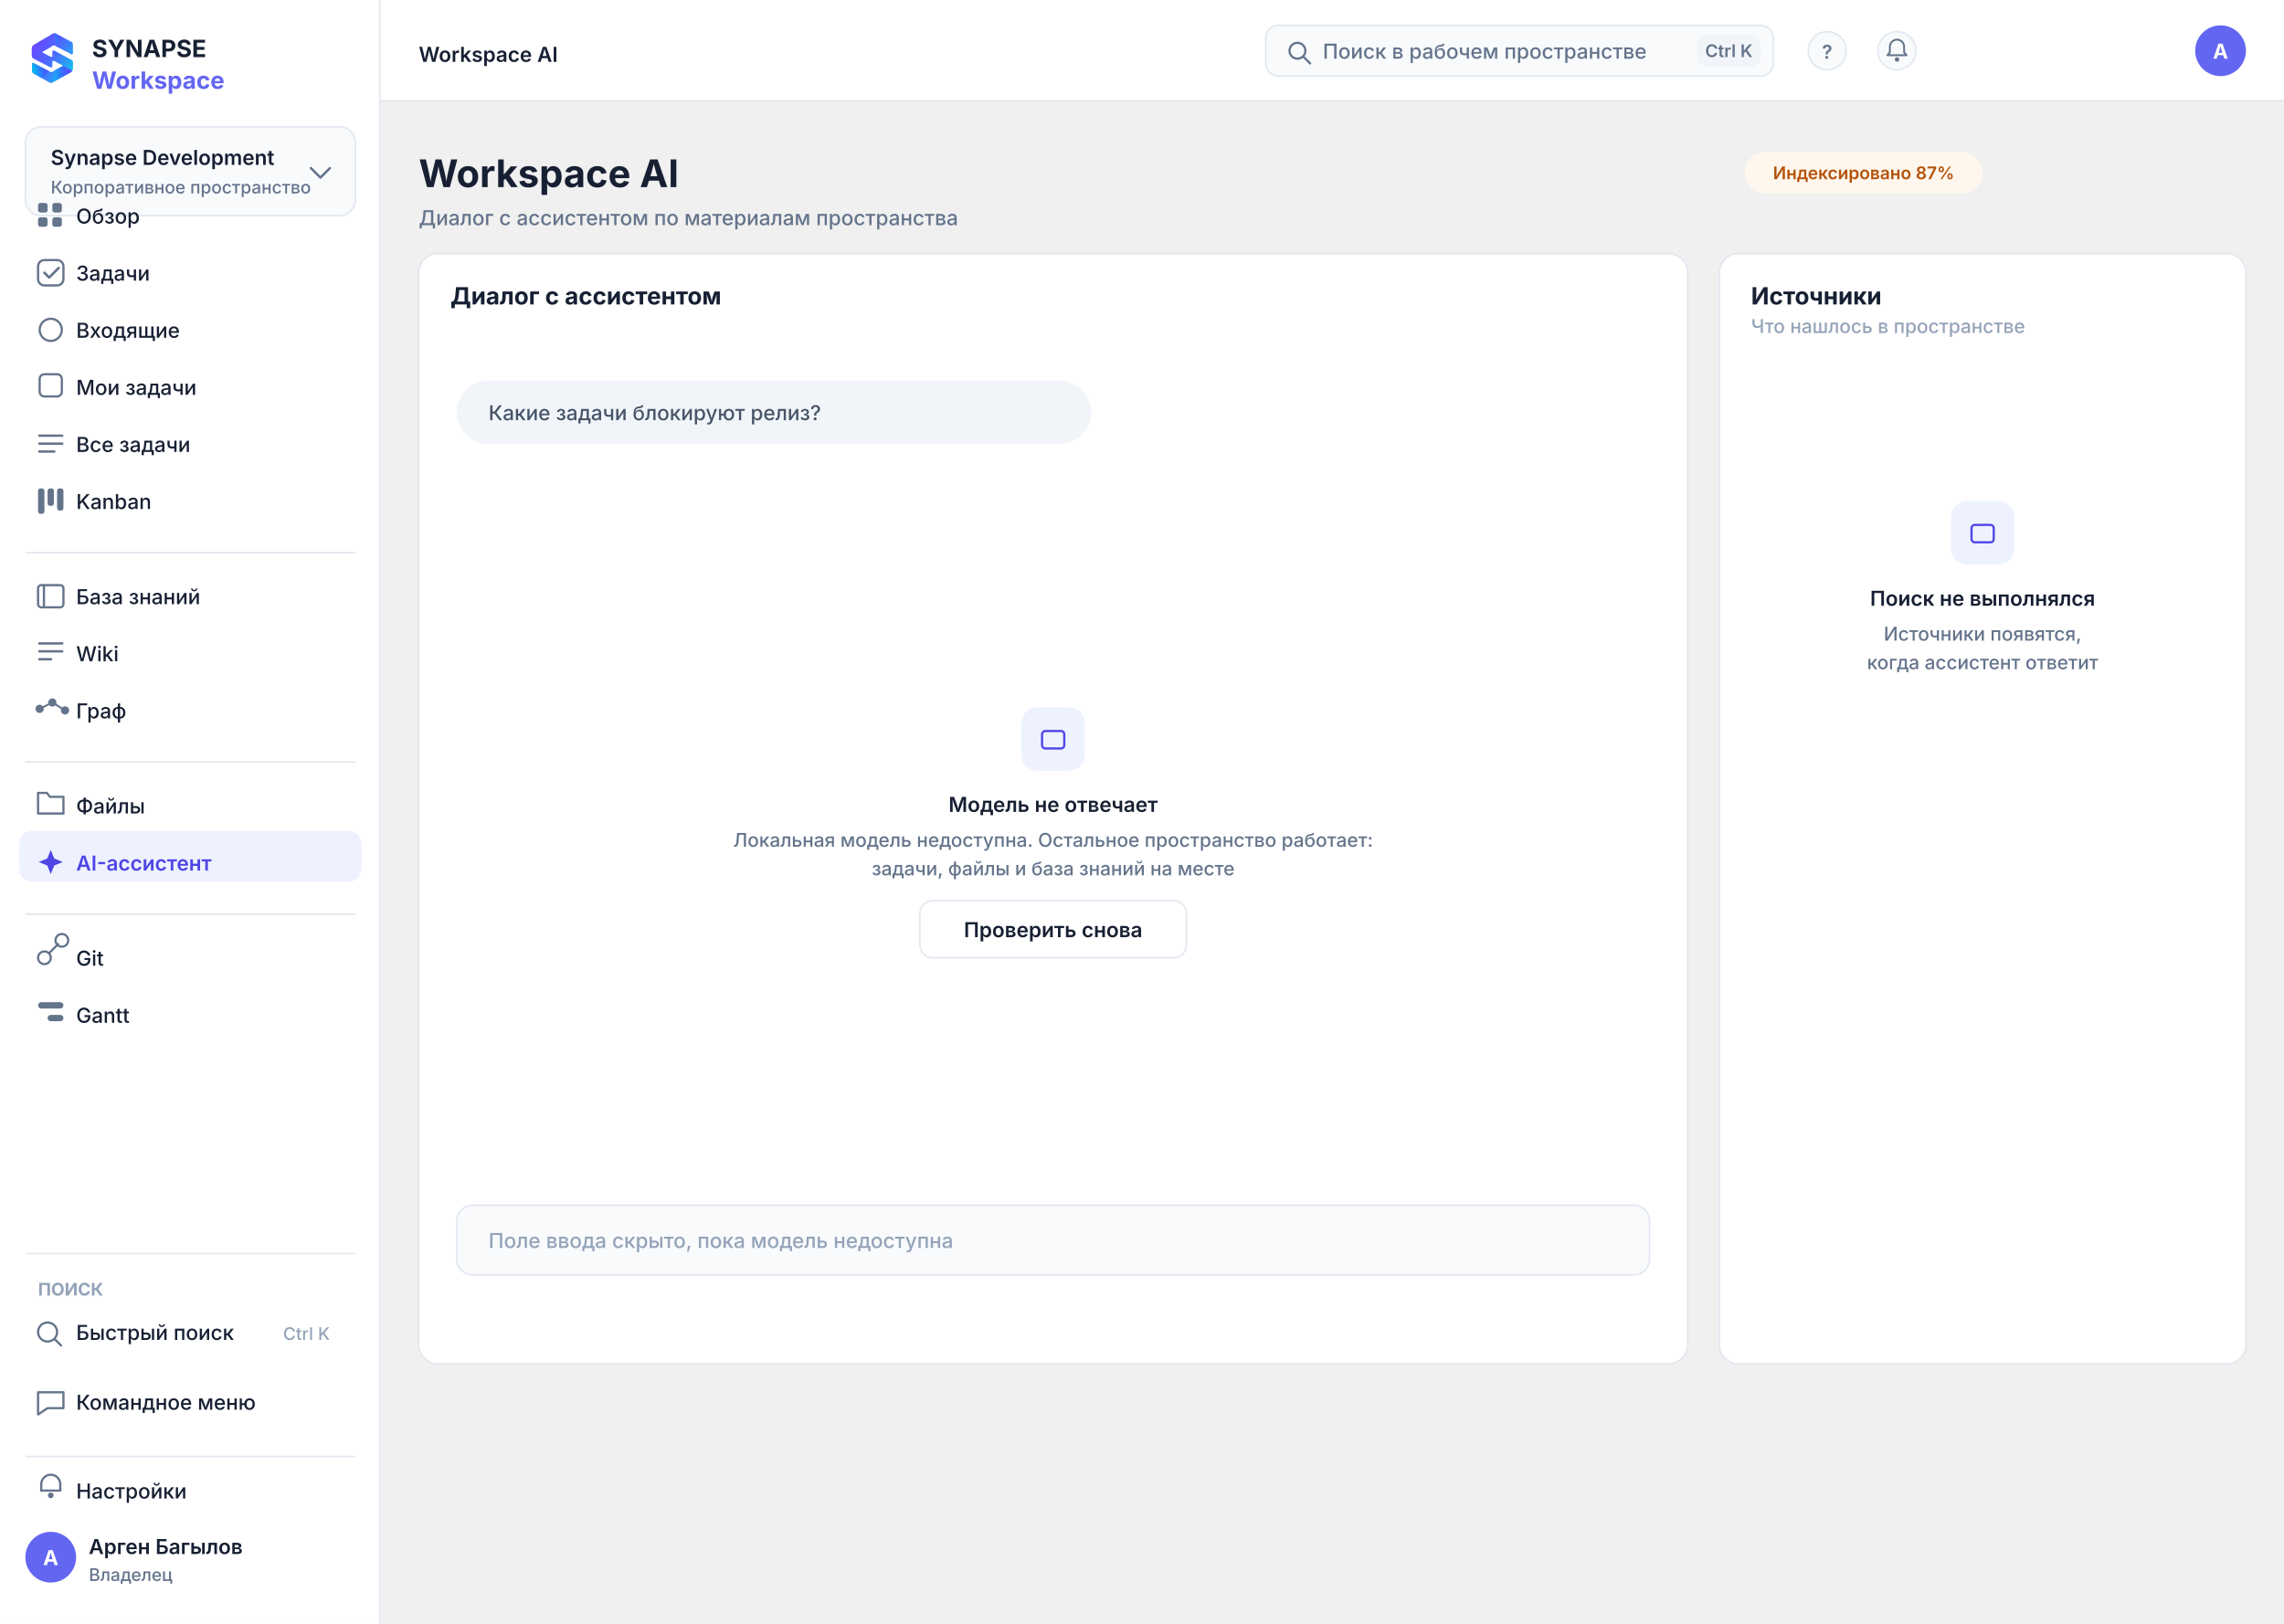
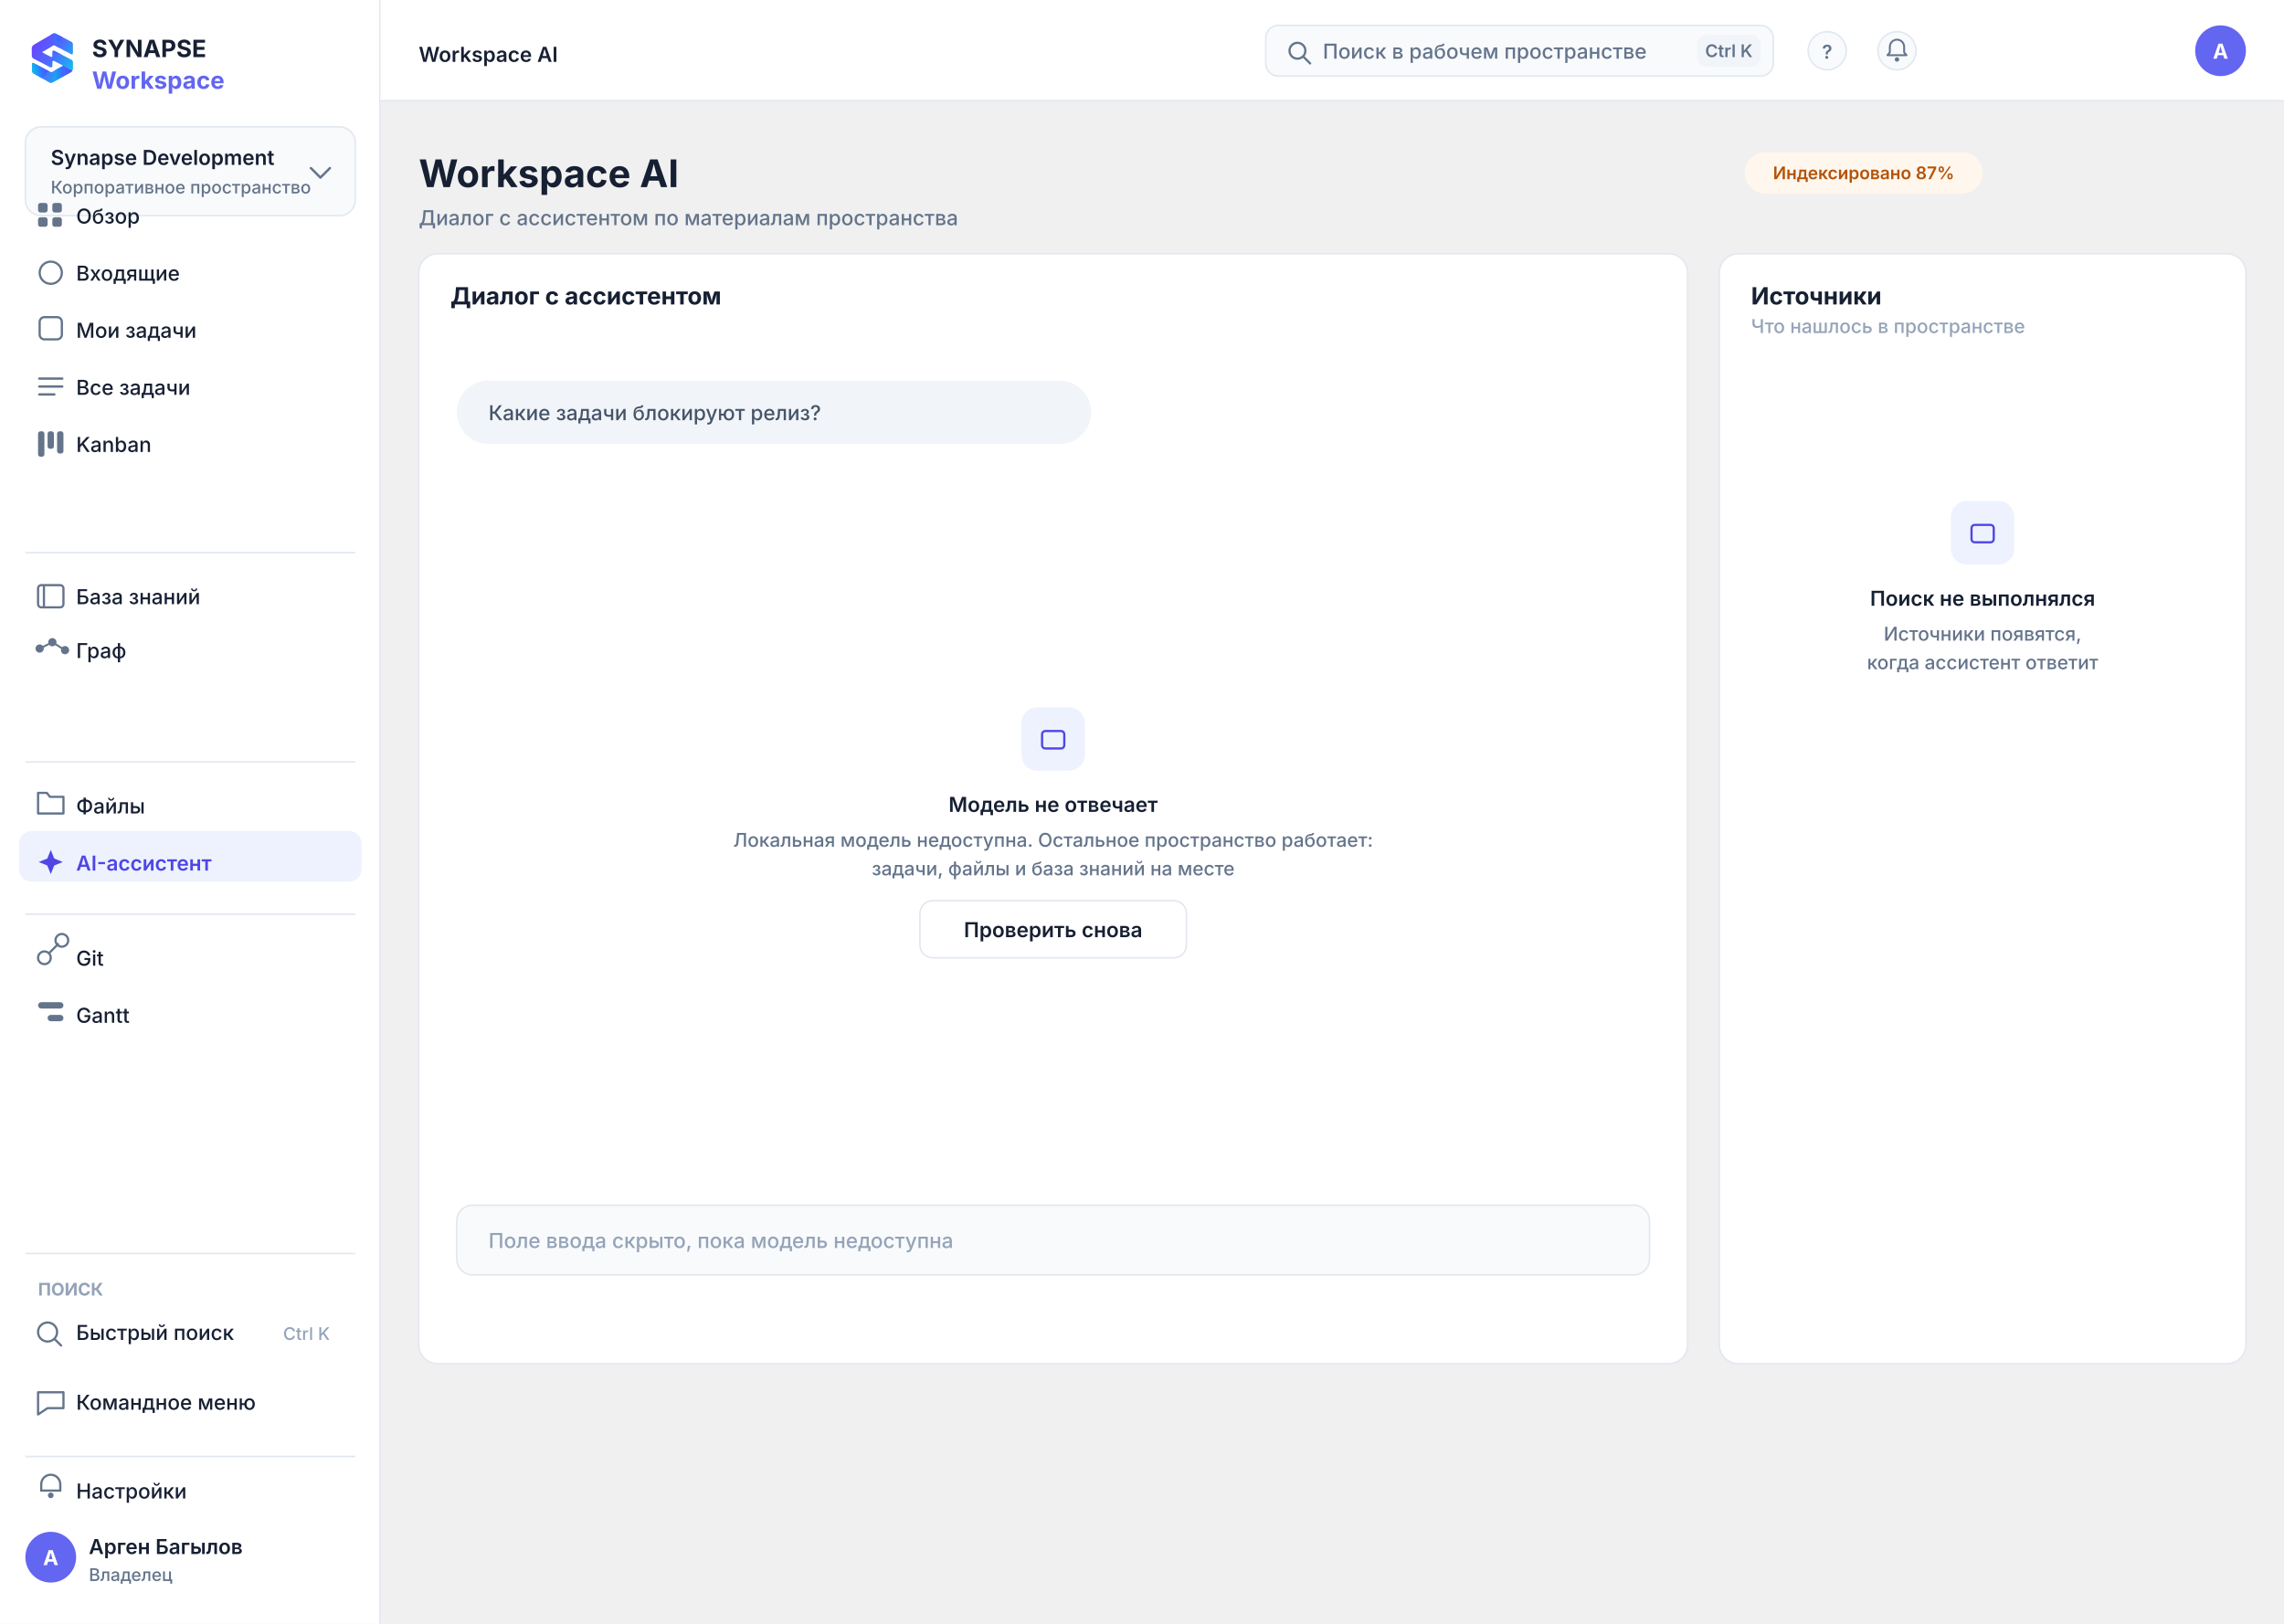
<svg xmlns="http://www.w3.org/2000/svg" width="1440" height="1024" viewBox="0 0 1440 1024" font-family="Inter, Arial, sans-serif">
  <defs>
    <linearGradient id="logoGrad" x1="0.000" y1="0.000" x2="1.106" y2="0.864">
      <stop offset="0" stop-color="#713BFF" />
      <stop offset="0.48" stop-color="#4E69FF" />
      <stop offset="1" stop-color="#00D7E8" />
    </linearGradient>
    <linearGradient id="logoGrad2" x1="-0.157" y1="0.025" x2="0.975" y2="-0.157">
      <stop offset="0" stop-color="#00CFE8" />
      <stop offset="0.52" stop-color="#356EFF" />
      <stop offset="1" stop-color="#7A35FF" />
    </linearGradient>
  </defs>
  <g id="sidebar">
    <rect id="sidebar-bg" x="0" y="0" width="240" height="1024" fill="#FFFFFF" />
    <rect id="sidebar-border" x="239" y="0" width="1" height="1024" fill="#E2E8F0" />
    <g id="brand-mark" transform="translate(20 21) scale(0.1912)">
      <g id="logo-mark" transform="translate(-2.75 -1.75)">
        <g id="logo-body" fill="url(#logoGrad)">
          <path id="logo-body-1" d="M75.75 1.75 L79.75 2.00 L84.25 4.00 L87.00 5.75 L105.50 15.00 L106.25 15.75 L121.00 23.00 L129.25 27.75 L130.50 28.00 L135.75 31.25 L137.50 34.00 L138.50 36.75 L138.75 68.00 L138.00 69.75 L135.75 71.50 L134.25 71.50 L132.50 70.75 L122.50 65.00 L109.75 58.75 L97.75 52.00 L90.50 48.75 L77.75 41.75 L76.50 41.50 L74.50 41.75 L72.00 43.00 L61.50 49.75 L60.00 50.25 L49.50 56.75 L38.25 63.00 L37.50 64.25 L46.75 69.75 L66.50 79.75 L68.25 80.00 L69.75 79.25 L70.75 77.25 L70.75 62.00 L71.75 60.25 L73.25 59.00 L76.50 58.75 L85.25 63.75 L94.25 68.00 L104.25 73.75 L120.75 82.00 L127.00 85.75 L134.00 89.00 L136.75 91.50 L138.00 93.75 L138.75 96.50 L138.75 119.00 L136.75 125.00 L135.00 127.50 L131.50 130.50 L81.50 158.00 L71.00 164.50 L68.25 165.50 L64.50 165.50 L58.50 162.75 L45.75 155.00 L41.00 152.75 L32.00 147.25 L9.00 134.50 L5.75 131.50 L4.00 128.00 L3.75 126.00 L4.00 101.25 L6.00 99.50 L8.00 99.50 L66.00 130.00 L69.25 129.75 L91.25 117.00 L103.50 110.75 L105.00 109.75 L105.75 108.50 L104.25 107.25 L77.00 93.00 L74.75 92.00 L73.75 92.00 L71.00 94.25 L70.75 111.25 L68.50 114.00 L65.00 114.25 L61.25 112.75 L41.50 102.00 L9.50 85.75 L6.25 83.50 L5.00 82.00 L4.00 80.50 L3.00 77.50 L2.75 50.75 L4.00 46.25 L5.00 44.25 L6.00 42.75 L9.00 40.00 L34.50 25.00 L37.25 23.75 L39.50 22.00 L61.00 9.75 L68.00 5.25 L74.00 2.00 L75.75 1.75 Z" />
        </g>
        <g id="logo-fold" fill="url(#logoGrad2)">
          <path id="logo-fold-1" d="M73.50 91.75 L75.75 92.00 L82.50 95.75 L83.75 95.75 L88.50 98.75 L91.25 99.75 L96.00 102.75 L104.50 107.00 L106.00 108.25 L106.00 109.25 L106.75 110.25 L112.00 112.00 L125.00 119.25 L130.50 121.75 L132.50 123.50 L134.25 124.25 L135.25 126.00 L137.25 123.50 L138.75 118.25 L138.75 96.50 L138.75 119.00 L136.75 125.00 L135.00 127.50 L131.50 130.50 L95.75 150.00 L77.25 160.75 L76.75 161.00 L77.00 159.75 L75.50 160.50 L75.25 160.00 L76.25 158.75 L75.75 158.25 L76.25 157.50 L75.75 157.00 L76.25 156.25 L75.75 155.75 L76.25 155.00 L75.75 154.25 L76.75 153.00 L76.25 152.50 L76.75 151.75 L76.25 151.25 L76.75 150.50 L76.25 149.75 L76.75 149.25 L76.25 147.00 L77.25 146.00 L76.75 145.25 L77.25 144.75 L76.75 144.00 L77.25 143.50 L76.75 142.75 L77.25 142.00 L76.75 141.50 L77.75 140.25 L77.25 139.50 L77.75 139.00 L77.25 138.25 L77.75 137.75 L77.25 137.00 L77.75 136.50 L77.25 134.25 L78.25 133.25 L77.75 132.50 L78.25 132.00 L78.00 128.25 L80.25 127.00 L81.00 126.00 L80.25 125.25 L79.25 125.25 L81.00 123.50 L80.00 123.50 L91.25 117.00 L103.50 110.75 L105.00 109.75 L105.75 108.50 L104.25 107.25 L77.00 93.00 L73.75 92.00 L71.00 94.25 L70.75 111.25 L68.50 114.00 L64.00 114.00 L68.00 114.00 L70.00 112.25 L70.75 110.75 L70.75 94.50 L71.50 93.25 L73.50 91.75 Z" />
          <path id="logo-fold-2" d="M6.75 99.25 L11.00 101.00 L66.00 130.00 L69.25 129.75 L66.25 130.50 L57.25 126.00 L57.25 127.00 L59.50 128.75 L59.00 129.00 L55.50 127.75 L53.25 128.75 L53.00 130.75 L52.50 130.75 L52.00 132.25 L52.00 133.75 L48.50 139.75 L38.75 147.00 L38.00 147.75 L38.50 149.25 L37.75 149.75 L35.75 148.75 L35.25 149.25 L9.00 134.50 L5.25 130.75 L4.00 128.00 L3.75 126.00 L3.75 102.00 L5.50 99.75 L6.75 99.25 Z" />
          <path id="logo-fold-3" d="M75.75 1.75 L79.75 2.00 L84.25 4.00 L117.75 21.50 L101.75 14.00 L102.00 15.00 L103.00 15.25 L103.00 15.75 L100.25 16.00 L99.50 17.00 L100.00 18.25 L99.50 19.00 L100.50 21.25 L101.75 21.25 L102.00 20.00 L102.75 21.50 L99.00 23.75 L97.00 26.00 L90.00 30.75 L84.75 35.50 L82.75 36.50 L83.00 34.75 L82.00 33.50 L82.50 33.00 L82.00 32.25 L82.50 31.50 L81.50 30.25 L82.00 29.75 L81.00 28.50 L81.50 27.75 L81.00 27.00 L81.50 26.50 L80.50 25.25 L81.00 24.50 L80.50 23.75 L81.00 23.25 L80.00 22.00 L80.50 21.25 L80.00 20.50 L80.50 20.00 L79.50 19.00 L79.75 16.50 L79.00 15.75 L79.25 13.50 L78.50 12.50 L78.75 11.50 L78.00 10.75 L78.25 8.25 L77.25 7.25 L77.75 6.75 L77.25 6.00 L77.75 5.25 L76.75 4.00 L77.50 2.50 L75.25 2.25 L72.50 3.00 L50.50 15.75 L71.50 3.25 L74.00 2.00 L75.75 1.75 Z" />
          <path id="logo-fold-4" d="M74.00 58.75 L77.25 59.00 L85.25 63.75 L94.25 68.00 L96.75 69.75 L119.50 81.50 L87.25 65.25 L86.25 65.75 L87.50 66.50 L87.50 67.50 L87.00 67.75 L87.00 70.75 L87.50 71.75 L87.00 72.00 L87.00 73.75 L87.00 72.00 L86.50 72.00 L86.50 73.75 L86.00 74.25 L85.25 73.25 L85.75 72.50 L83.50 69.00 L80.75 68.50 L80.75 68.00 L78.75 68.00 L77.00 66.00 L78.75 62.50 L80.00 62.50 L80.75 63.25 L81.50 63.25 L82.00 62.50 L76.00 59.00 L73.75 59.25 L72.50 60.00 L71.00 62.75 L70.75 78.50 L69.25 80.00 L66.25 80.00 L44.00 68.50 L37.50 64.75 L37.25 63.75 L38.00 63.25 L37.50 63.75 L38.00 64.75 L46.75 69.75 L66.50 79.75 L68.25 80.00 L69.75 79.25 L70.75 77.25 L70.75 62.00 L71.75 60.25 L74.00 58.75 Z" />
        </g>
      </g>
    </g>
    <text id="brand-line1" x="58" y="36" font-size="15" font-weight="700" fill="#172033">SYNAPSE</text>
    <text id="brand-line2" x="58" y="56" font-size="15" font-weight="700" fill="#6366F1">Workspace</text>
    <g id="workspace-switcher">
      <rect x="16" y="80" width="208" height="56" rx="10" fill="#F8FAFC" stroke="#E2E8F0" />
      <text x="32" y="104" font-size="13" font-weight="600" fill="#172033">Synapse Development</text>
      <text x="32" y="122" font-size="11" font-weight="500" fill="#64748B">Корпоративное пространство</text>
      <path d="M196 106l6 6 6-6" fill="none" stroke="#64748B" stroke-width="1.5" stroke-linecap="round" stroke-linejoin="round" />
    </g>
    <g id="nav-primary">
      <rect x="24" y="128" width="6" height="6" rx="1.5" fill="#64748B" />
      <rect x="33" y="128" width="6" height="6" rx="1.5" fill="#64748B" />
      <rect x="24" y="137" width="6" height="6" rx="1.5" fill="#64748B" />
      <rect x="33" y="137" width="6" height="6" rx="1.5" fill="#64748B" />
      <text x="48" y="141" font-size="13" font-weight="500" fill="#172033">Обзор</text>
-       <rect id="nav-tasks" x="24" y="164" width="16" height="16" rx="4" fill="none" stroke="#64748B" stroke-width="1.4" />
-       <path d="M28 172l3 3 6-6" fill="none" stroke="#64748B" stroke-width="1.6" stroke-linecap="round" stroke-linejoin="round" />
-       <text x="48" y="177" font-size="13" font-weight="500" fill="#172033">Задачи</text>
-       <circle cx="32" cy="208" r="7" fill="none" stroke="#64748B" stroke-width="1.4" />
-       <text x="48" y="213" font-size="13" font-weight="500" fill="#172033">Входящие</text>
-       <rect x="25" y="236" width="14" height="14" rx="3" fill="none" stroke="#64748B" stroke-width="1.4" />
-       <text x="48" y="249" font-size="13" font-weight="500" fill="#172033">Мои задачи</text>
-       <rect x="24" y="274" width="16" height="1.5" rx="0.75" fill="#64748B" />
-       <rect x="24" y="279" width="16" height="1.5" rx="0.75" fill="#64748B" />
-       <rect x="24" y="284" width="11" height="1.5" rx="0.75" fill="#64748B" />
-       <text x="48" y="285" font-size="13" font-weight="500" fill="#172033">Все задачи</text>
-       <rect x="24" y="308" width="4" height="16" rx="1.5" fill="#64748B" />
-       <rect x="30" y="308" width="4" height="11" rx="1.5" fill="#64748B" />
-       <rect x="36" y="308" width="4" height="14" rx="1.5" fill="#64748B" />
-       <text x="48" y="321" font-size="13" font-weight="500" fill="#172033">Kanban</text>
+       <circle cx="32" cy="172" r="7" fill="none" stroke="#64748B" stroke-width="1.4" />
+       <text x="48" y="177" font-size="13" font-weight="500" fill="#172033">Входящие</text>
+       <rect x="25" y="200" width="14" height="14" rx="3" fill="none" stroke="#64748B" stroke-width="1.4" />
+       <text x="48" y="213" font-size="13" font-weight="500" fill="#172033">Мои задачи</text>
+       <rect x="24" y="238" width="16" height="1.5" rx="0.75" fill="#64748B" />
+       <rect x="24" y="243" width="16" height="1.5" rx="0.75" fill="#64748B" />
+       <rect x="24" y="248" width="11" height="1.5" rx="0.75" fill="#64748B" />
+       <text x="48" y="249" font-size="13" font-weight="500" fill="#172033">Все задачи</text>
+       <rect x="24" y="272" width="4" height="16" rx="1.5" fill="#64748B" />
+       <rect x="30" y="272" width="4" height="11" rx="1.5" fill="#64748B" />
+       <rect x="36" y="272" width="4" height="14" rx="1.5" fill="#64748B" />
+       <text x="48" y="285" font-size="13" font-weight="500" fill="#172033">Kanban</text>
    </g>
    <rect id="divider-1" x="16" y="348" width="208" height="1" fill="#E2E8F0" />
    <g id="nav-knowledge">
      <rect x="24" y="369" width="16" height="14" rx="2" fill="none" stroke="#64748B" stroke-width="1.4" />
      <rect x="27" y="369" width="1.4" height="14" fill="#64748B" />
      <text x="48" y="381" font-size="13" font-weight="500" fill="#172033">База знаний</text>
-       <rect x="24" y="405" width="16" height="1.5" rx="0.75" fill="#64748B" />
-       <rect x="24" y="410" width="16" height="1.5" rx="0.75" fill="#64748B" />
-       <rect x="24" y="415" width="9" height="1.5" rx="0.75" fill="#64748B" />
-       <text x="48" y="417" font-size="13" font-weight="500" fill="#172033">Wiki</text>
-       <path d="M25 447l8-4 8 5" fill="none" stroke="#64748B" stroke-width="1.2" />
-       <circle cx="25" cy="447" r="2.6" fill="#64748B" />
-       <circle cx="33" cy="443" r="2.6" fill="#64748B" />
-       <circle cx="41" cy="448" r="2.6" fill="#64748B" />
-       <text x="48" y="453" font-size="13" font-weight="500" fill="#172033">Граф</text>
+       <path d="M25 409l8-4 8 5" fill="none" stroke="#64748B" stroke-width="1.2" />
+       <circle cx="25" cy="409" r="2.6" fill="#64748B" />
+       <circle cx="33" cy="405" r="2.6" fill="#64748B" />
+       <circle cx="41" cy="410" r="2.6" fill="#64748B" />
+       <text x="48" y="415" font-size="13" font-weight="500" fill="#172033">Граф</text>
    </g>
    <rect id="divider-2" x="16" y="480" width="208" height="1" fill="#E2E8F0" />
    <g id="nav-workspace">
      <path d="M24 500h5.5l2 2.5h8.5v10.5H24z" fill="none" stroke="#64748B" stroke-width="1.4" stroke-linejoin="round" />
      <text x="48" y="513" font-size="13" font-weight="500" fill="#172033">Файлы</text>
      <rect id="nav-ai" x="12" y="524" width="216" height="32" rx="8" fill="#EEF2FF" />
      <path d="M32 536l2.2 5.4 5.4 2.2-5.4 2.2-2.2 5.4-2.2-5.4-5.4-2.2 5.4-2.2z" fill="#4F46E5" />
      <text id="nav-ai-label" x="48" y="549" font-size="13" font-weight="600" fill="#4F46E5">AI-ассистент</text>
    </g>
    <rect id="divider-3" x="16" y="576" width="208" height="1" fill="#E2E8F0" />
    <g id="nav-modules">
      <circle cx="28" cy="604" r="4" fill="none" stroke="#64748B" stroke-width="1.4" />
      <path d="M31 601l6-6" fill="none" stroke="#64748B" stroke-width="1.4" />
      <circle cx="39" cy="593" r="4" fill="none" stroke="#64748B" stroke-width="1.4" />
      <text x="48" y="609" font-size="13" font-weight="500" fill="#172033">Git</text>
      <rect x="24" y="632" width="16" height="4" rx="2" fill="#64748B" />
      <rect x="30" y="640" width="10" height="4" rx="2" fill="#64748B" />
      <text x="48" y="645" font-size="13" font-weight="500" fill="#172033">Gantt</text>
    </g>
    <rect id="divider-4" x="16" y="790" width="208" height="1" fill="#E2E8F0" />
    <text id="nav-search-label" x="24" y="817" font-size="11" font-weight="700" fill="#94A3B8">ПОИСК</text>
    <circle cx="30" cy="840" r="6" fill="none" stroke="#64748B" stroke-width="1.4" />
    <path d="M34.5 844.5l4 4" fill="none" stroke="#64748B" stroke-width="1.4" stroke-linecap="round" />
    <text x="48" y="845" font-size="13" font-weight="500" fill="#172033">Быстрый поиск</text>
    <text x="208" y="845" font-size="11" font-weight="500" fill="#94A3B8" text-anchor="end">Ctrl K</text>
    <path d="M24 878h16v10H30l-6 4z" fill="none" stroke="#64748B" stroke-width="1.4" stroke-linejoin="round" />
    <text x="48" y="889" font-size="13" font-weight="500" fill="#172033">Командное меню</text>
    <rect id="divider-5" x="16" y="918" width="208" height="1" fill="#E2E8F0" />
    <path d="M32 930a6 6 0 0 1 6 6v4h-12v-4a6 6 0 0 1 6-6z" fill="none" stroke="#64748B" stroke-width="1.4" />
    <circle cx="32" cy="943" r="1.8" fill="#64748B" />
    <text x="48" y="945" font-size="13" font-weight="500" fill="#172033">Настройки</text>
    <g id="sidebar-user">
      <circle cx="32" cy="982" r="16" fill="#6366F1" />
      <text x="32" y="987" font-size="13" font-weight="700" fill="#FFFFFF" text-anchor="middle">А</text>
      <text x="56" y="980" font-size="13" font-weight="600" fill="#172033">Арген Багылов</text>
      <text x="56" y="997" font-size="11" font-weight="500" fill="#64748B">Владелец</text>
    </g>
  </g>
  <g id="topbar">
    <rect id="topbar-bg" x="240" y="0" width="1200" height="64" fill="#FFFFFF" />
    <rect id="topbar-border" x="240" y="63" width="1200" height="1" fill="#E2E8F0" />
    <text id="topbar-title" x="264" y="39" font-size="13" font-weight="600" fill="#172033">Workspace AI</text>
    <g id="topbar-search">
      <rect x="798" y="16" width="320" height="32" rx="8" fill="#F8FAFC" stroke="#E2E8F0" />
      <circle cx="818" cy="32" r="5" fill="none" stroke="#64748B" stroke-width="1.4" />
      <path d="M822 36l4 4" fill="none" stroke="#64748B" stroke-width="1.4" stroke-linecap="round" />
      <text x="834" y="37" font-size="13" font-weight="500" fill="#64748B">Поиск в рабочем пространстве</text>
      <rect x="1070" y="22" width="40" height="20" rx="6" fill="#F1F5F9" />
      <text x="1090" y="36" font-size="11" font-weight="600" fill="#64748B" text-anchor="middle">Ctrl K</text>
    </g>
    <g id="topbar-help">
      <circle cx="1152" cy="32" r="12" fill="#F8FAFC" stroke="#E2E8F0" />
      <text x="1152" y="37" font-size="12" font-weight="600" fill="#64748B" text-anchor="middle">?</text>
    </g>
    <g id="topbar-notifications">
      <circle cx="1196" cy="32" r="12" fill="#F8FAFC" stroke="#E2E8F0" />
      <path d="M1196 25a4.5 4.5 0 0 0-4.5 4.5v3.5l-1.5 1.8h12l-1.5-1.8v-3.5a4.5 4.5 0 0 0-4.5-4.5z" fill="none" stroke="#64748B" stroke-width="1.2" stroke-linejoin="round" />
      <circle cx="1196" cy="37.5" r="1.4" fill="#64748B" />
    </g>
    <g id="topbar-user">
      <circle cx="1400" cy="32" r="16" fill="#6366F1" />
      <text x="1400" y="37" font-size="13" font-weight="700" fill="#FFFFFF" text-anchor="middle">А</text>
    </g>
  </g>
  <g id="content">
    <text x="264" y="118" font-size="24" font-weight="700" fill="#172033">Workspace AI</text>
    <text x="264" y="142" font-size="13" font-weight="500" fill="#64748B">Диалог с ассистентом по материалам пространства</text>
    <rect x="1100" y="96" width="150" height="26" rx="13" fill="#FFF7ED" />
    <text x="1175" y="113" font-size="11" font-weight="600" fill="#B45309" text-anchor="middle">Индексировано 87%</text>
    <rect x="264" y="160" width="800" height="700" rx="12" fill="#FFFFFF" stroke="#E2E8F0" stroke-width="1" />
    <text x="284" y="192" font-size="15" font-weight="700" fill="#172033">Диалог с ассистентом</text>
    <rect x="288" y="240" width="400" height="40" rx="20" fill="#F1F5F9" />
    <text x="308" y="265" font-size="13" font-weight="500" fill="#475569">Какие задачи блокируют релиз?</text>
    <rect x="644" y="446" width="40" height="40" rx="10" fill="#EEF2FF" />
    <rect x="657" y="461" width="14" height="11" rx="2" fill="none" stroke="#4F46E5" stroke-width="1.4" />
    <text x="664" y="512" font-size="13" font-weight="600" fill="#172033" text-anchor="middle">Модель не отвечает</text>
    <text x="664" y="534" font-size="12" font-weight="500" fill="#64748B" text-anchor="middle">Локальная модель недоступна. Остальное пространство работает:</text>
    <text x="664" y="552" font-size="12" font-weight="500" fill="#64748B" text-anchor="middle">задачи, файлы и база знаний на месте</text>
    <rect x="580" y="568" width="168" height="36" rx="8" fill="#FFFFFF" stroke="#E2E8F0" stroke-width="1" />
    <text x="664" y="591" font-size="13" font-weight="600" fill="#172033" text-anchor="middle">Проверить снова</text>
    <rect x="288" y="760" width="752" height="44" rx="10" fill="#F8FAFC" stroke="#E2E8F0" stroke-width="1" />
    <text x="308" y="787" font-size="13" font-weight="500" fill="#94A3B8">Поле ввода скрыто, пока модель недоступна</text>
    <rect x="1084" y="160" width="332" height="700" rx="12" fill="#FFFFFF" stroke="#E2E8F0" stroke-width="1" />
    <text x="1104" y="192" font-size="15" font-weight="700" fill="#172033">Источники</text>
    <text x="1104" y="210" font-size="12" font-weight="500" fill="#94A3B8">Что нашлось в пространстве</text>
    <rect x="1230" y="316" width="40" height="40" rx="10" fill="#EEF2FF" />
    <rect x="1243" y="331" width="14" height="11" rx="2" fill="none" stroke="#4F46E5" stroke-width="1.4" />
    <text x="1250" y="382" font-size="13" font-weight="600" fill="#172033" text-anchor="middle">Поиск не выполнялся</text>
    <text x="1250" y="404" font-size="12" font-weight="500" fill="#64748B" text-anchor="middle">Источники появятся,</text>
    <text x="1250" y="422" font-size="12" font-weight="500" fill="#64748B" text-anchor="middle">когда ассистент ответит</text>
  </g>
</svg>
